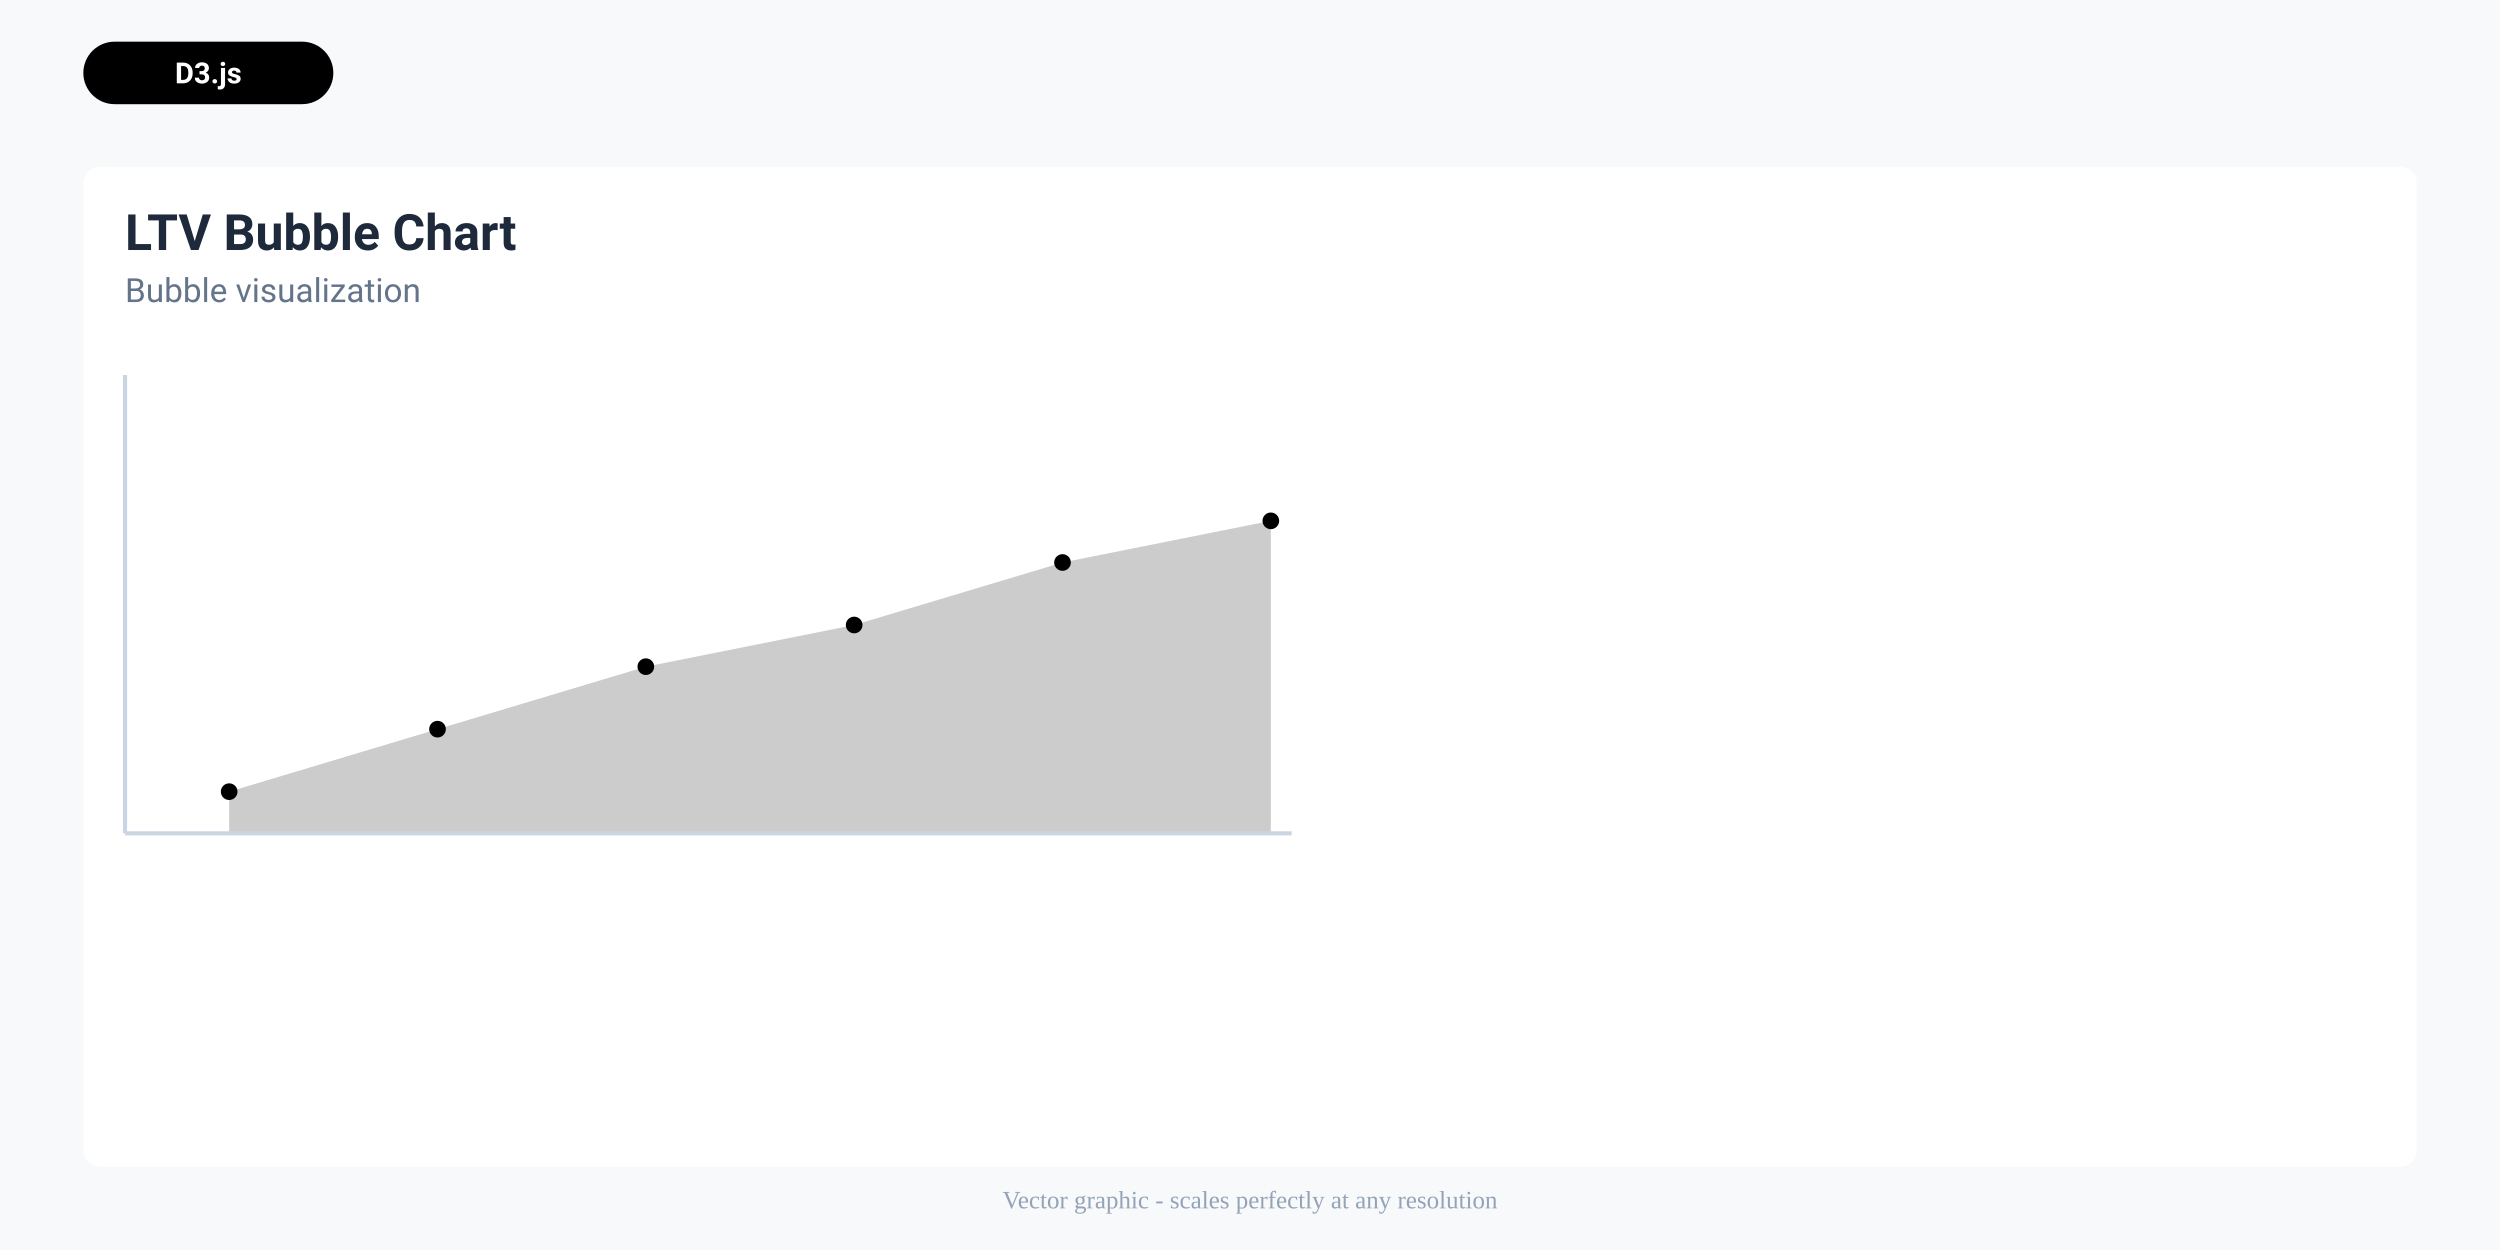
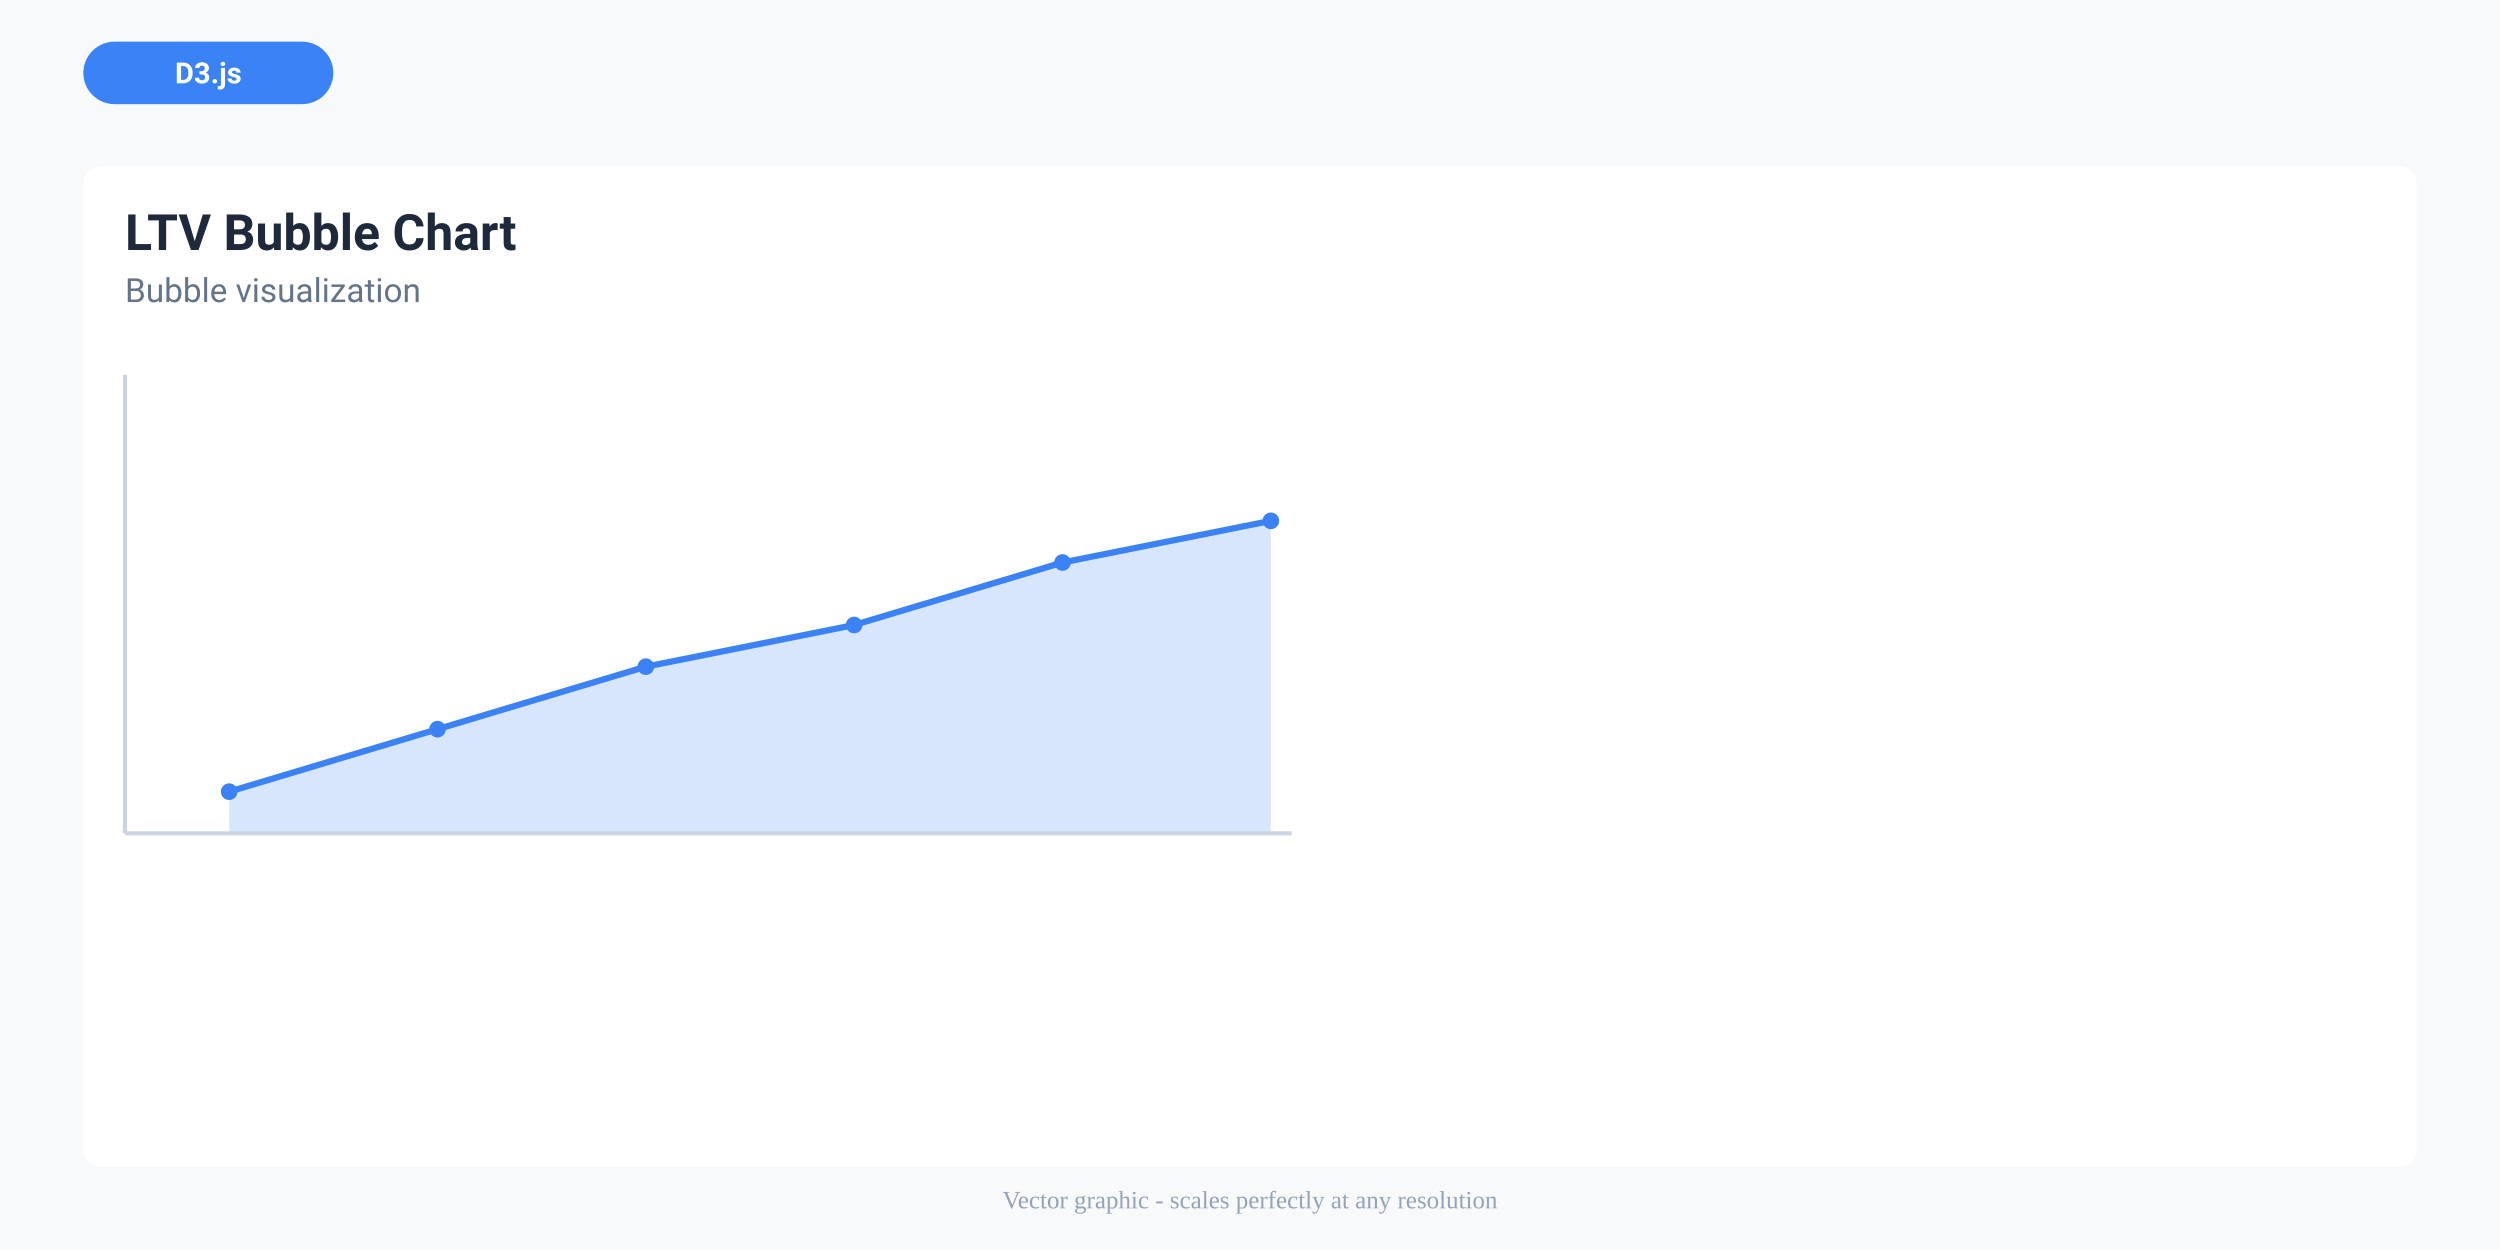
<svg xmlns="http://www.w3.org/2000/svg" width="1200" height="600">
  <defs>
    <style>
      .title { font-family: -apple-system, BlinkMacSystemFont, 'Segoe UI', Roboto, sans-serif; font-size: 24px; font-weight: 600; }
      .subtitle { font-family: -apple-system, BlinkMacSystemFont, 'Segoe UI', Roboto, sans-serif; font-size: 16px; }
      .library-badge { font-family: -apple-system, BlinkMacSystemFont, 'Segoe UI', Roboto, sans-serif; font-size: 14px; font-weight: 600; }
    </style>
  </defs>
  <rect width="1200" height="600" fill="#f8f9fa" />
  <rect x="40" y="80" width="1120" height="480" fill="white" rx="8" />
-   <rect x="40" y="20" width="120" height="30" fill="undefined" rx="15" />
+   <rect x="40" y="20" width="120" height="30" fill="#3b82f6" rx="15" />
  <text x="100" y="40" text-anchor="middle" fill="white" class="library-badge">D3.js</text>
  <text x="60" y="120" fill="#1e293b" class="title">LTV Bubble Chart</text>
  <text x="60" y="145" fill="#64748b" class="subtitle">Bubble visualization</text>
  <g transform="translate(60, 100)">
-     <path d="M 50 280 L 150 250 L 250 220 L 350 200 L 450 170 L 550 150 L 550 300 L 50 300 Z" fill="undefined" opacity="0.2" />
-     <path d="M 50 280 L 150 250 L 250 220 L 350 200 L 450 170 L 550 150" fill="none" stroke="undefined" stroke-width="3" />
-     <circle cx="50" cy="280" r="4" fill="undefined" />
-     <circle cx="150" cy="250" r="4" fill="undefined" />
-     <circle cx="250" cy="220" r="4" fill="undefined" />
-     <circle cx="350" cy="200" r="4" fill="undefined" />
-     <circle cx="450" cy="170" r="4" fill="undefined" />
-     <circle cx="550" cy="150" r="4" fill="undefined" />
+     <path d="M 50 280 L 150 250 L 250 220 L 350 200 L 450 170 L 550 150 L 550 300 L 50 300 Z" fill="#3b82f6" opacity="0.2" />
+     <path d="M 50 280 L 150 250 L 250 220 L 350 200 L 450 170 L 550 150" fill="none" stroke="#3b82f6" stroke-width="3" />
+     <circle cx="50" cy="280" r="4" fill="#3b82f6" />
+     <circle cx="150" cy="250" r="4" fill="#3b82f6" />
+     <circle cx="250" cy="220" r="4" fill="#3b82f6" />
+     <circle cx="350" cy="200" r="4" fill="#3b82f6" />
+     <circle cx="450" cy="170" r="4" fill="#3b82f6" />
+     <circle cx="550" cy="150" r="4" fill="#3b82f6" />
  </g>
  <line x1="60" y1="400" x2="620" y2="400" stroke="#cbd5e1" stroke-width="2" />
  <line x1="60" y1="180" x2="60" y2="400" stroke="#cbd5e1" stroke-width="2" />
  <text x="600" y="580" text-anchor="middle" fill="#94a3b8" font-size="12">
    Vector graphic - scales perfectly at any resolution
  </text>
</svg>
